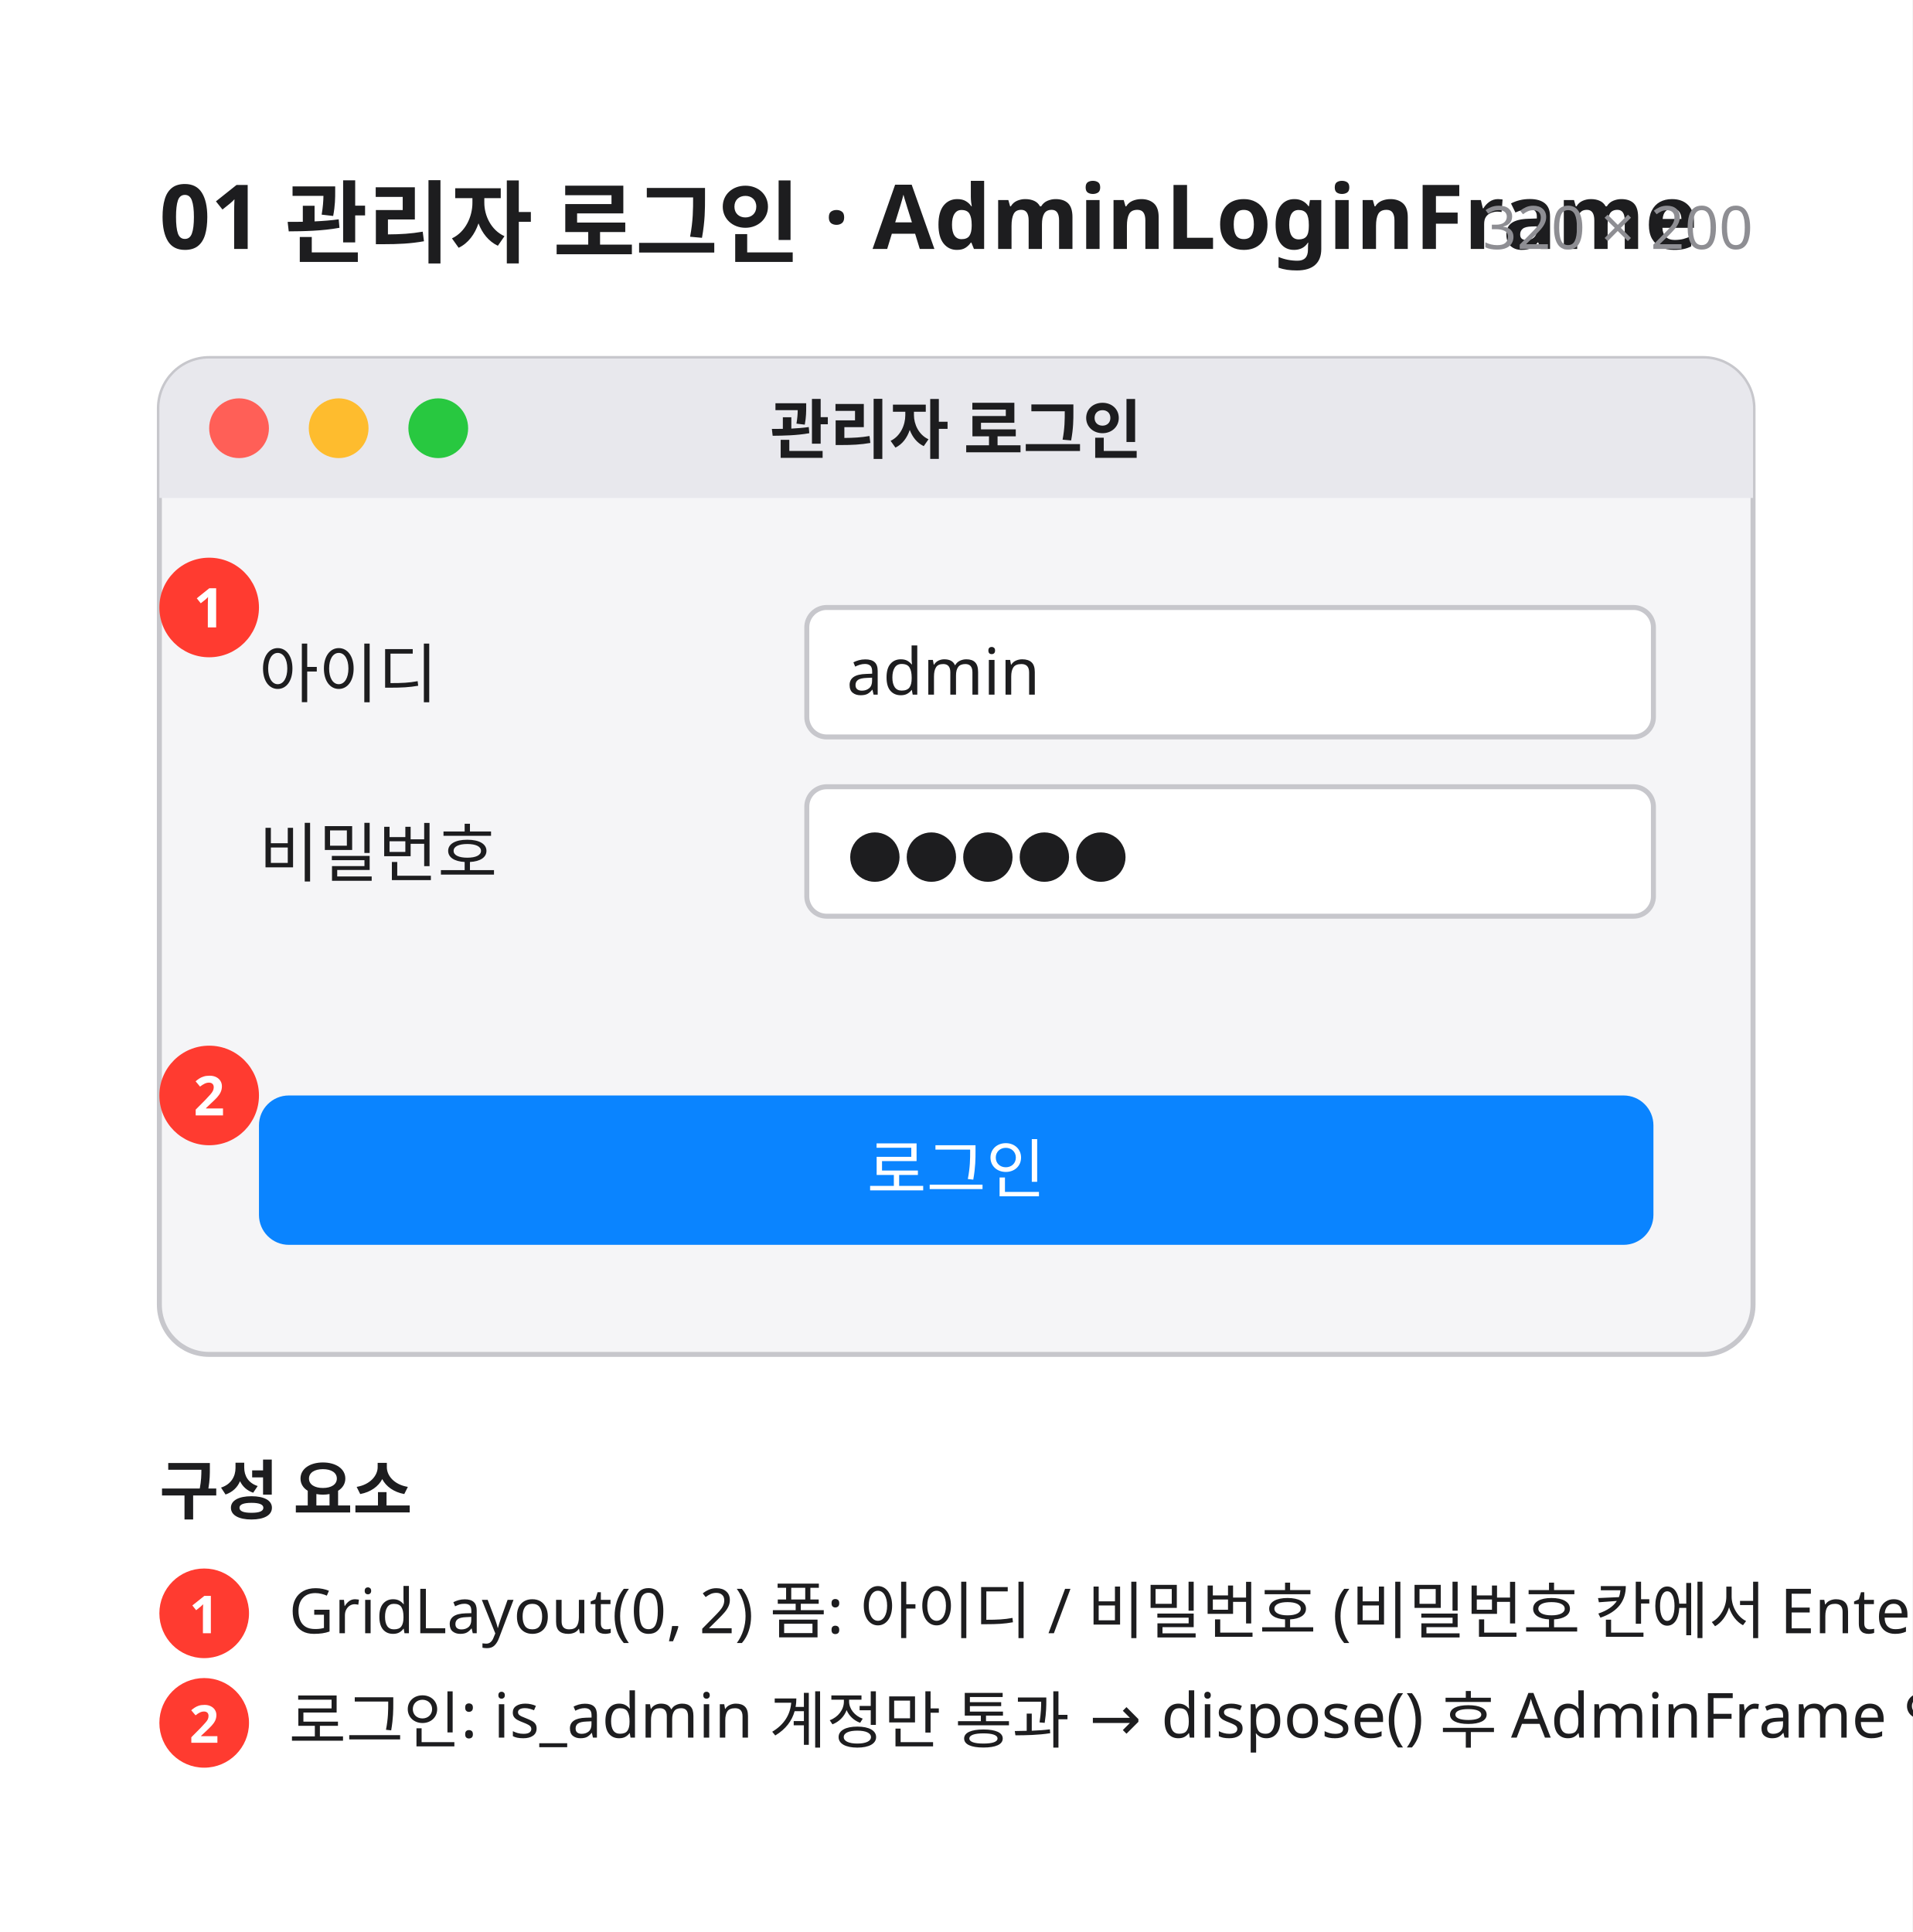
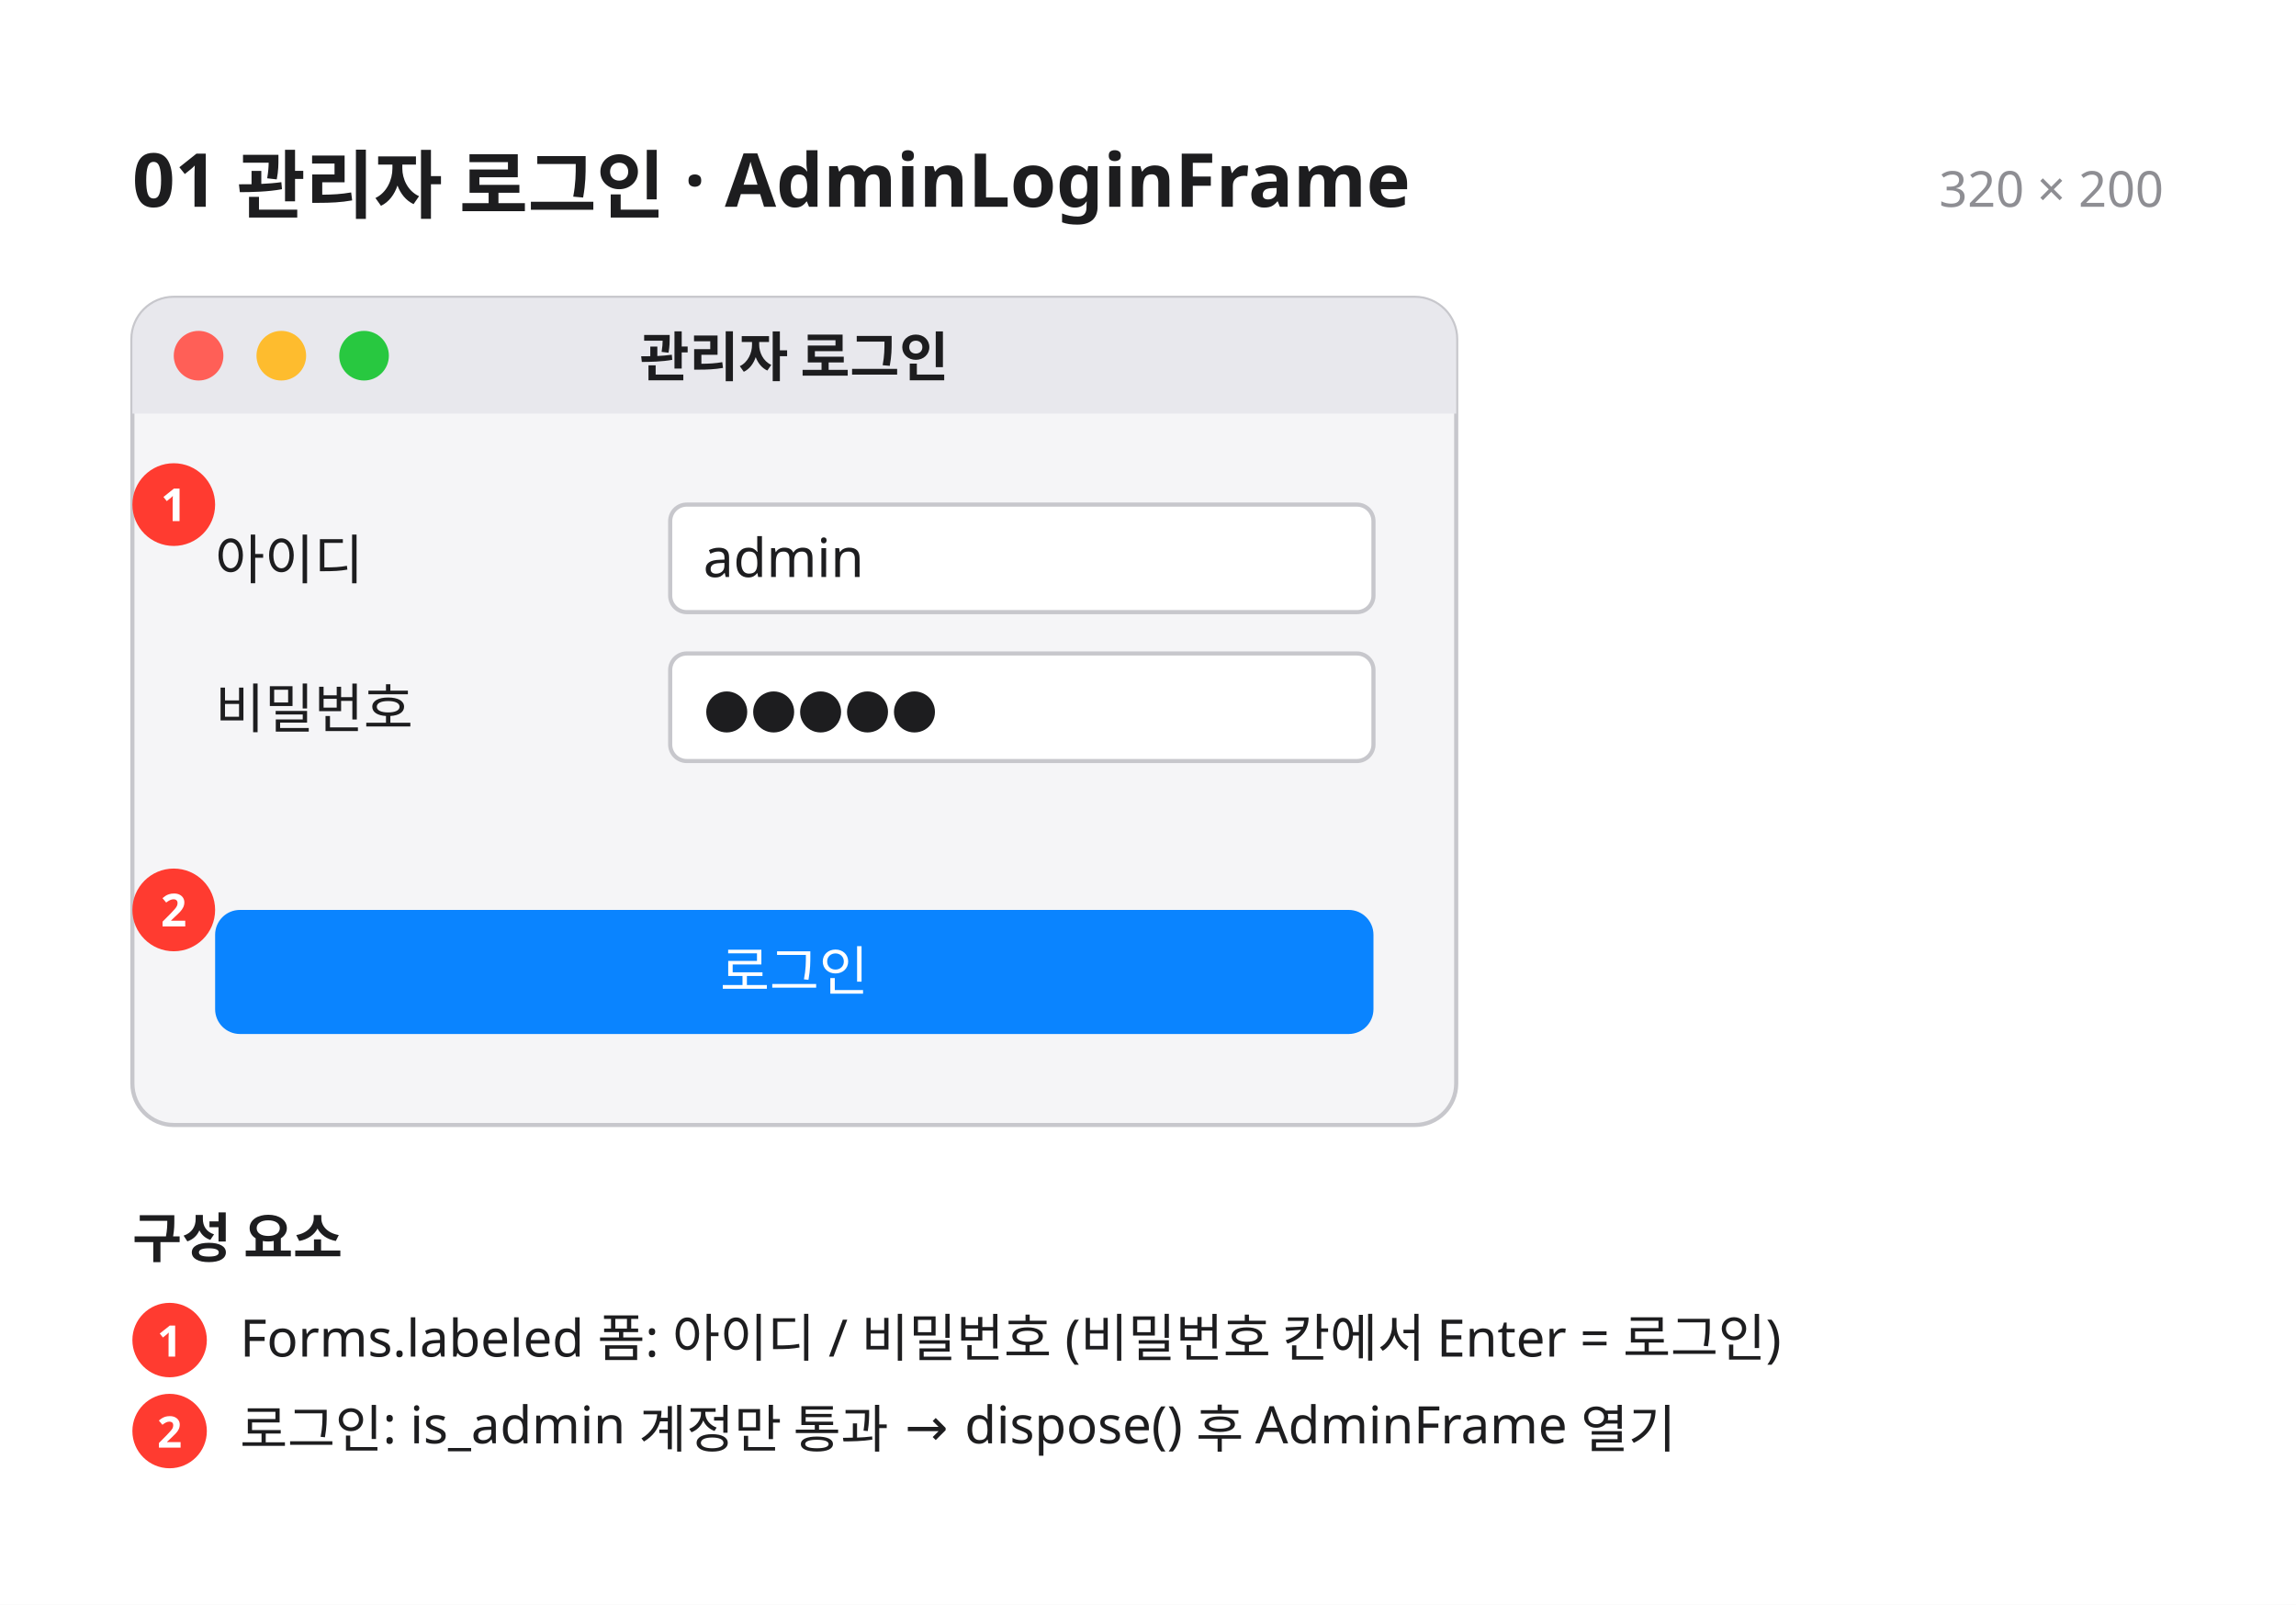
- <svg xmlns="http://www.w3.org/2000/svg" width="384" height="388" viewBox="0 0 384 388">
-   <rect width="384" height="388" fill="#FFFFFF" />
+ <svg xmlns="http://www.w3.org/2000/svg" width="555" height="388" viewBox="0 0 555 388">
+   <rect width="555" height="388" fill="#FFFFFF" />
  <text x="32" y="50" font-family="Apple SD Gothic Neo, Malgun Gothic, Noto Sans KR, sans-serif" font-size="18" font-weight="700" fill="#1D1D1F">01 관리자 로그인 · AdminLoginFrame</text>
-   <text x="352" y="50" font-family="Apple SD Gothic Neo, Malgun Gothic, Noto Sans KR, sans-serif" font-size="12" text-anchor="end" fill="#8E8E93">320 × 200</text>
+   <text x="523" y="50" font-family="Apple SD Gothic Neo, Malgun Gothic, Noto Sans KR, sans-serif" font-size="12" text-anchor="end" fill="#8E8E93">320 × 200</text>
  <g id="창">
    <rect x="32" y="72" width="320" height="200" rx="10" fill="#F5F5F7" stroke="#C7C7CC" />
    <path d="M32 100V82a10 10 0 0 1 10 -10H342a10 10 0 0 1 10 10V100Z" fill="#E8E8ED" />
    <circle cx="48" cy="86" r="6" fill="#FF5F57" />
    <circle cx="68" cy="86" r="6" fill="#FEBC2E" />
    <circle cx="88" cy="86" r="6" fill="#28C840" />
    <text x="192.0" y="91" font-family="Apple SD Gothic Neo, Malgun Gothic, Noto Sans KR, sans-serif" font-size="13" font-weight="600" text-anchor="middle" fill="#1D1D1F">관리자 로그인</text>
  </g>
  <g id="내용">
    <text x="52" y="140" font-family="Apple SD Gothic Neo, Malgun Gothic, Noto Sans KR, sans-serif" font-size="13" font-weight="400" text-anchor="start" fill="#1D1D1F">아이디</text>
    <g id="JTextField">
      <rect x="162" y="122" width="170" height="26" rx="4" fill="#FFFFFF" stroke="#C7C7CC" stroke-width="1" />
      <text x="170" y="139.5" font-family="Apple SD Gothic Neo, Malgun Gothic, Noto Sans KR, sans-serif" font-size="13" font-weight="400" text-anchor="start" fill="#1D1D1F">admin</text>
    </g>
    <text x="52" y="176" font-family="Apple SD Gothic Neo, Malgun Gothic, Noto Sans KR, sans-serif" font-size="13" font-weight="400" text-anchor="start" fill="#1D1D1F">비밀번호</text>
    <g id="JTextField">
      <rect x="162" y="158" width="170" height="26" rx="4" fill="#FFFFFF" stroke="#C7C7CC" stroke-width="1" />
      <text x="170" y="175.5" font-family="Apple SD Gothic Neo, Malgun Gothic, Noto Sans KR, sans-serif" font-size="13" font-weight="400" text-anchor="start" fill="#1D1D1F">●●●●●</text>
    </g>
    <g id="JButton 로그인">
      <rect x="52" y="220" width="280" height="30" rx="6" fill="#0A84FF" />
      <text x="192.0" y="239.5" font-family="Apple SD Gothic Neo, Malgun Gothic, Noto Sans KR, sans-serif" font-size="13" font-weight="500" text-anchor="middle" fill="#FFFFFF">로그인</text>
    </g>
    <g id="표시 1">
      <circle cx="42" cy="122" r="10" fill="#FF3B30" />
      <text x="42" y="126" font-family="Apple SD Gothic Neo, Malgun Gothic, Noto Sans KR, sans-serif" font-size="11" font-weight="700" text-anchor="middle" fill="#FFFFFF">1</text>
    </g>
    <g id="표시 2">
      <circle cx="42" cy="220" r="10" fill="#FF3B30" />
      <text x="42" y="224" font-family="Apple SD Gothic Neo, Malgun Gothic, Noto Sans KR, sans-serif" font-size="11" font-weight="700" text-anchor="middle" fill="#FFFFFF">2</text>
    </g>
  </g>
  <g id="범례">
    <text x="32" y="304" font-family="Apple SD Gothic Neo, Malgun Gothic, Noto Sans KR, sans-serif" font-size="13" font-weight="700" fill="#1D1D1F">구성 요소</text>
    <circle cx="41" cy="324" r="9" fill="#FF3B30" />
    <text x="41" y="328" font-family="Apple SD Gothic Neo, Malgun Gothic, Noto Sans KR, sans-serif" font-size="10.5" font-weight="700" text-anchor="middle" fill="#FFFFFF">1</text>
-     <text x="58" y="328" font-family="Apple SD Gothic Neo, Malgun Gothic, Noto Sans KR, sans-serif" font-size="12.5" fill="#1D1D1F">GridLayout(0, 2) 폼: 아이디 / 비밀번호 (비밀번호 칸에서 Enter = 로그인)</text>
+     <text x="58" y="328" font-family="Apple SD Gothic Neo, Malgun Gothic, Noto Sans KR, sans-serif" font-size="12.5" fill="#1D1D1F">Forms.labeled 폼: 아이디 / 비밀번호 (비밀번호 칸에서 Enter = 로그인)</text>
    <circle cx="41" cy="346" r="9" fill="#FF3B30" />
    <text x="41" y="350" font-family="Apple SD Gothic Neo, Malgun Gothic, Noto Sans KR, sans-serif" font-size="10.5" font-weight="700" text-anchor="middle" fill="#FFFFFF">2</text>
    <text x="58" y="350" font-family="Apple SD Gothic Neo, Malgun Gothic, Noto Sans KR, sans-serif" font-size="12.5" fill="#1D1D1F">로그인: is_admin 계정만 통과 → dispose() 후 AdminFrame 열기</text>
  </g>
</svg>
